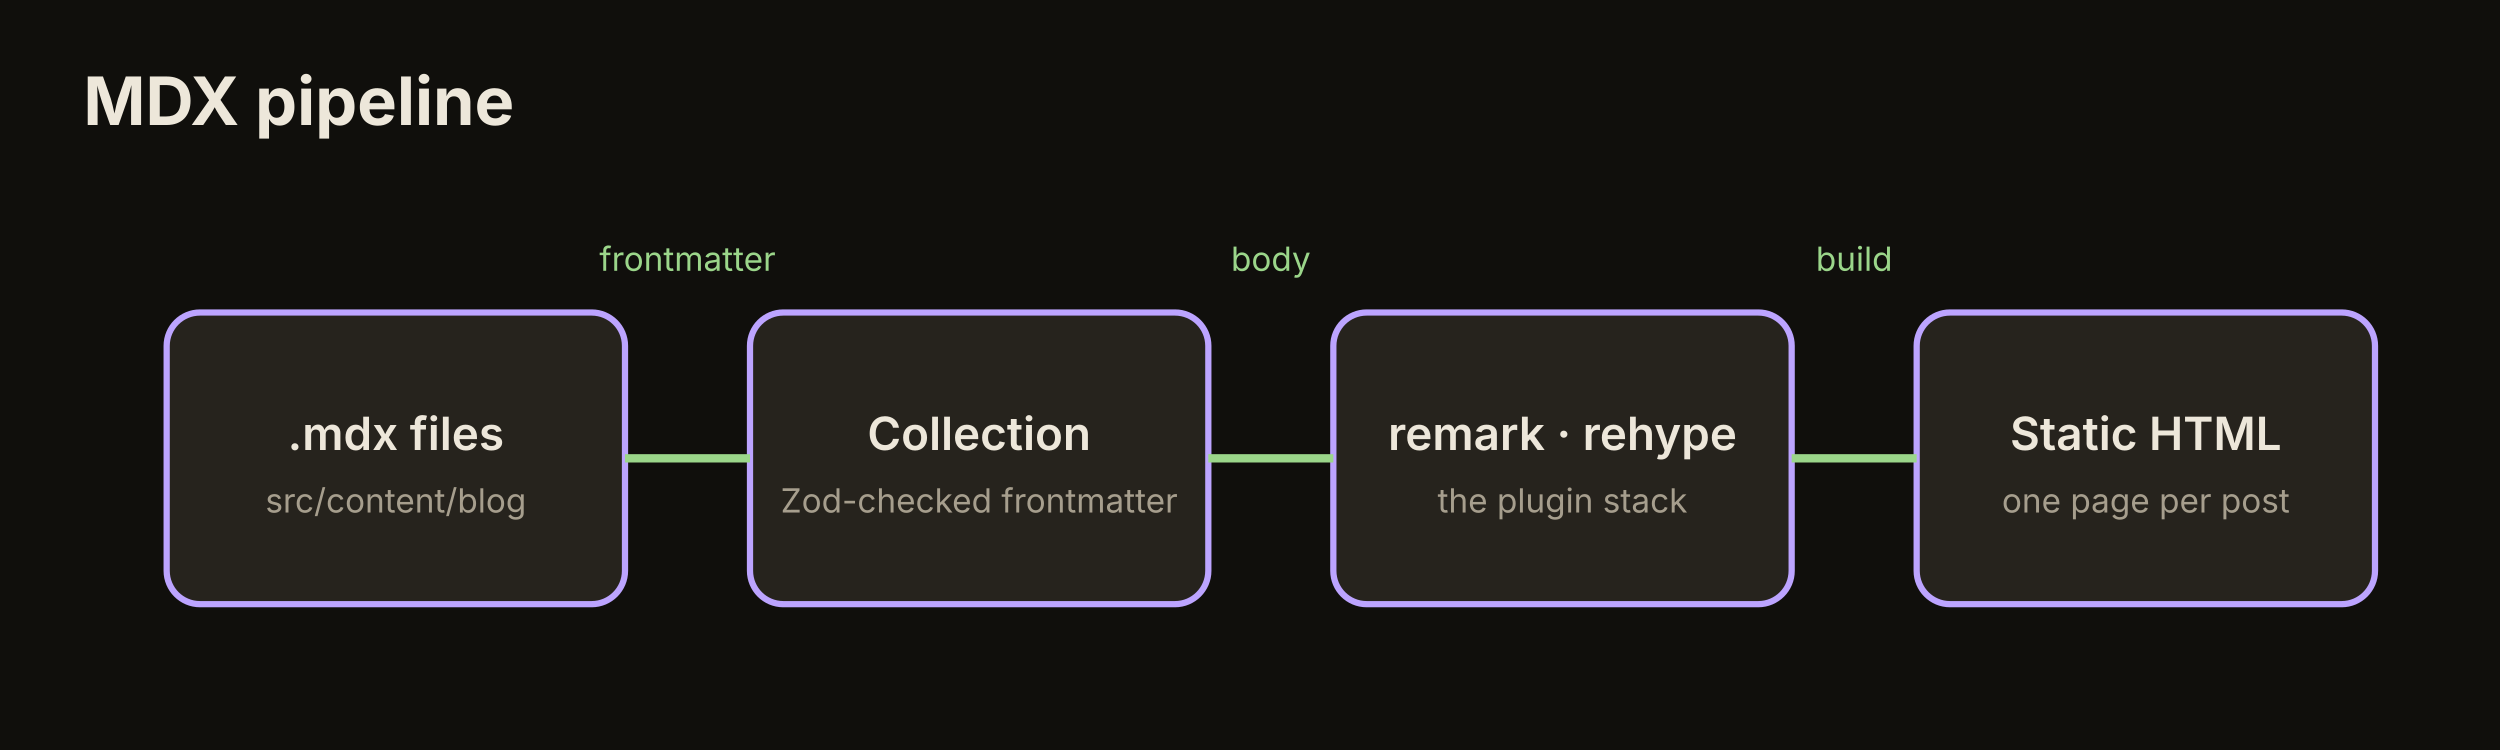
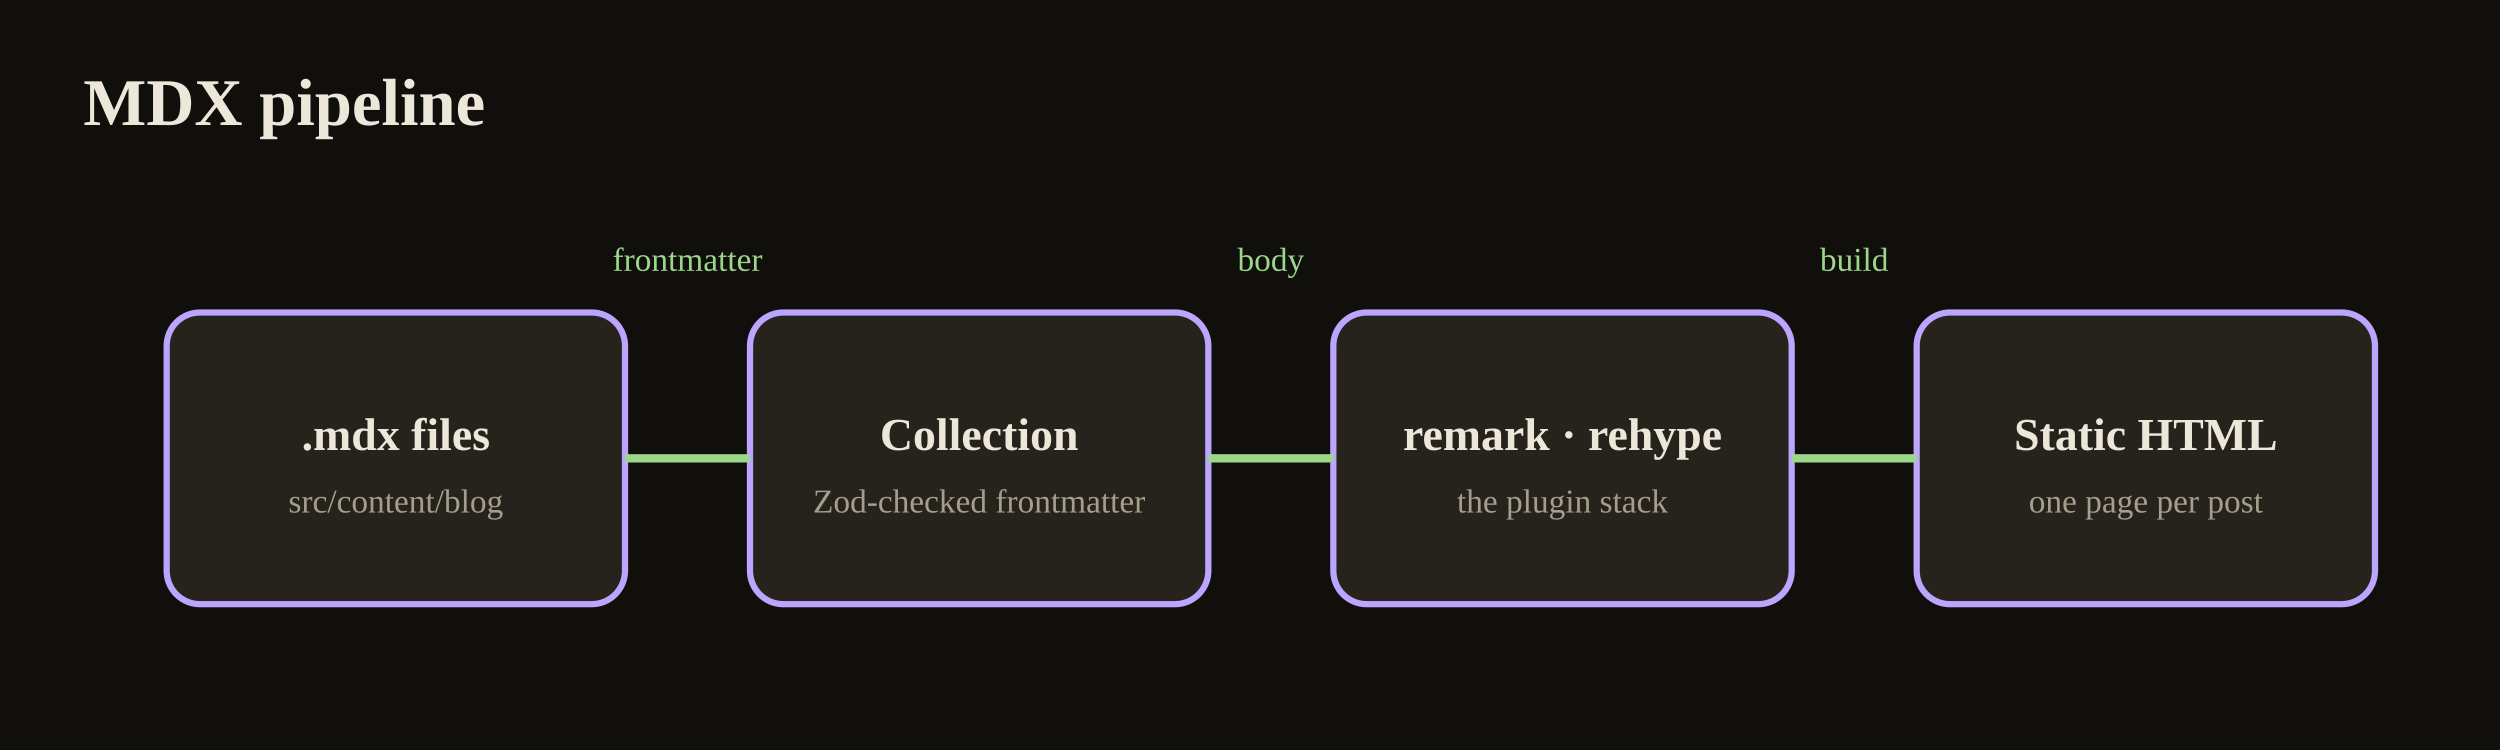
<svg xmlns="http://www.w3.org/2000/svg" width="1200" height="360" viewBox="0 0 1200 360" role="img" aria-labelledby="title desc">
  <rect width="1200" height="360" fill="var(--c-sunken, #100f0c)" />
-   <text x="40" y="60" font-family="system-ui, -apple-system, sans-serif" font-size="32" font-weight="700" fill="var(--c-text, #ede7da)">MDX pipeline</text>
+   <text x="40" y="60" font-family="var(--font-sans, system-ui, -apple-system, sans-serif)" font-size="32" font-weight="700" fill="var(--c-text, #ede7da)">MDX pipeline</text>
  <g fill="var(--c-raised, #26231d)" stroke="var(--c-hue-violet, #bca4ff)" stroke-width="3">
    <rect x="80" y="150" width="220" height="140" rx="16" />
    <rect x="360" y="150" width="220" height="140" rx="16" />
    <rect x="640" y="150" width="220" height="140" rx="16" />
    <rect x="920" y="150" width="220" height="140" rx="16" />
  </g>
-   <g font-family="system-ui, -apple-system, sans-serif" text-anchor="middle">
+   <g font-family="var(--font-sans, system-ui, -apple-system, sans-serif)" text-anchor="middle">
    <text x="190" y="216" font-size="22" font-weight="600" fill="var(--c-text, #ede7da)">.mdx files</text>
    <text x="190" y="246" font-size="16" fill="var(--c-muted, #a69e8d)">src/content/blog</text>
    <text x="470" y="216" font-size="22" font-weight="600" fill="var(--c-text, #ede7da)">Collection</text>
    <text x="470" y="246" font-size="16" fill="var(--c-muted, #a69e8d)">Zod-checked frontmatter</text>
    <text x="750" y="216" font-size="22" font-weight="600" fill="var(--c-text, #ede7da)">remark · rehype</text>
    <text x="750" y="246" font-size="16" fill="var(--c-muted, #a69e8d)">the plugin stack</text>
    <text x="1030" y="216" font-size="22" font-weight="600" fill="var(--c-text, #ede7da)">Static HTML</text>
    <text x="1030" y="246" font-size="16" fill="var(--c-muted, #a69e8d)">one page per post</text>
  </g>
  <g stroke="var(--c-hue-green, #9bd68a)" stroke-width="4" fill="none">
    <path d="M300 220 L360 220" />
    <path d="M580 220 L640 220" />
    <path d="M860 220 L920 220" />
  </g>
-   <g fill="var(--c-hue-green, #9bd68a)" font-family="system-ui, -apple-system, sans-serif" font-size="16" text-anchor="middle">
+   <g fill="var(--c-hue-green, #9bd68a)" font-family="var(--font-sans, system-ui, -apple-system, sans-serif)" font-size="16" text-anchor="middle">
    <text x="330" y="130">frontmatter</text>
    <text x="610" y="130">body</text>
    <text x="890" y="130">build</text>
  </g>
</svg>
